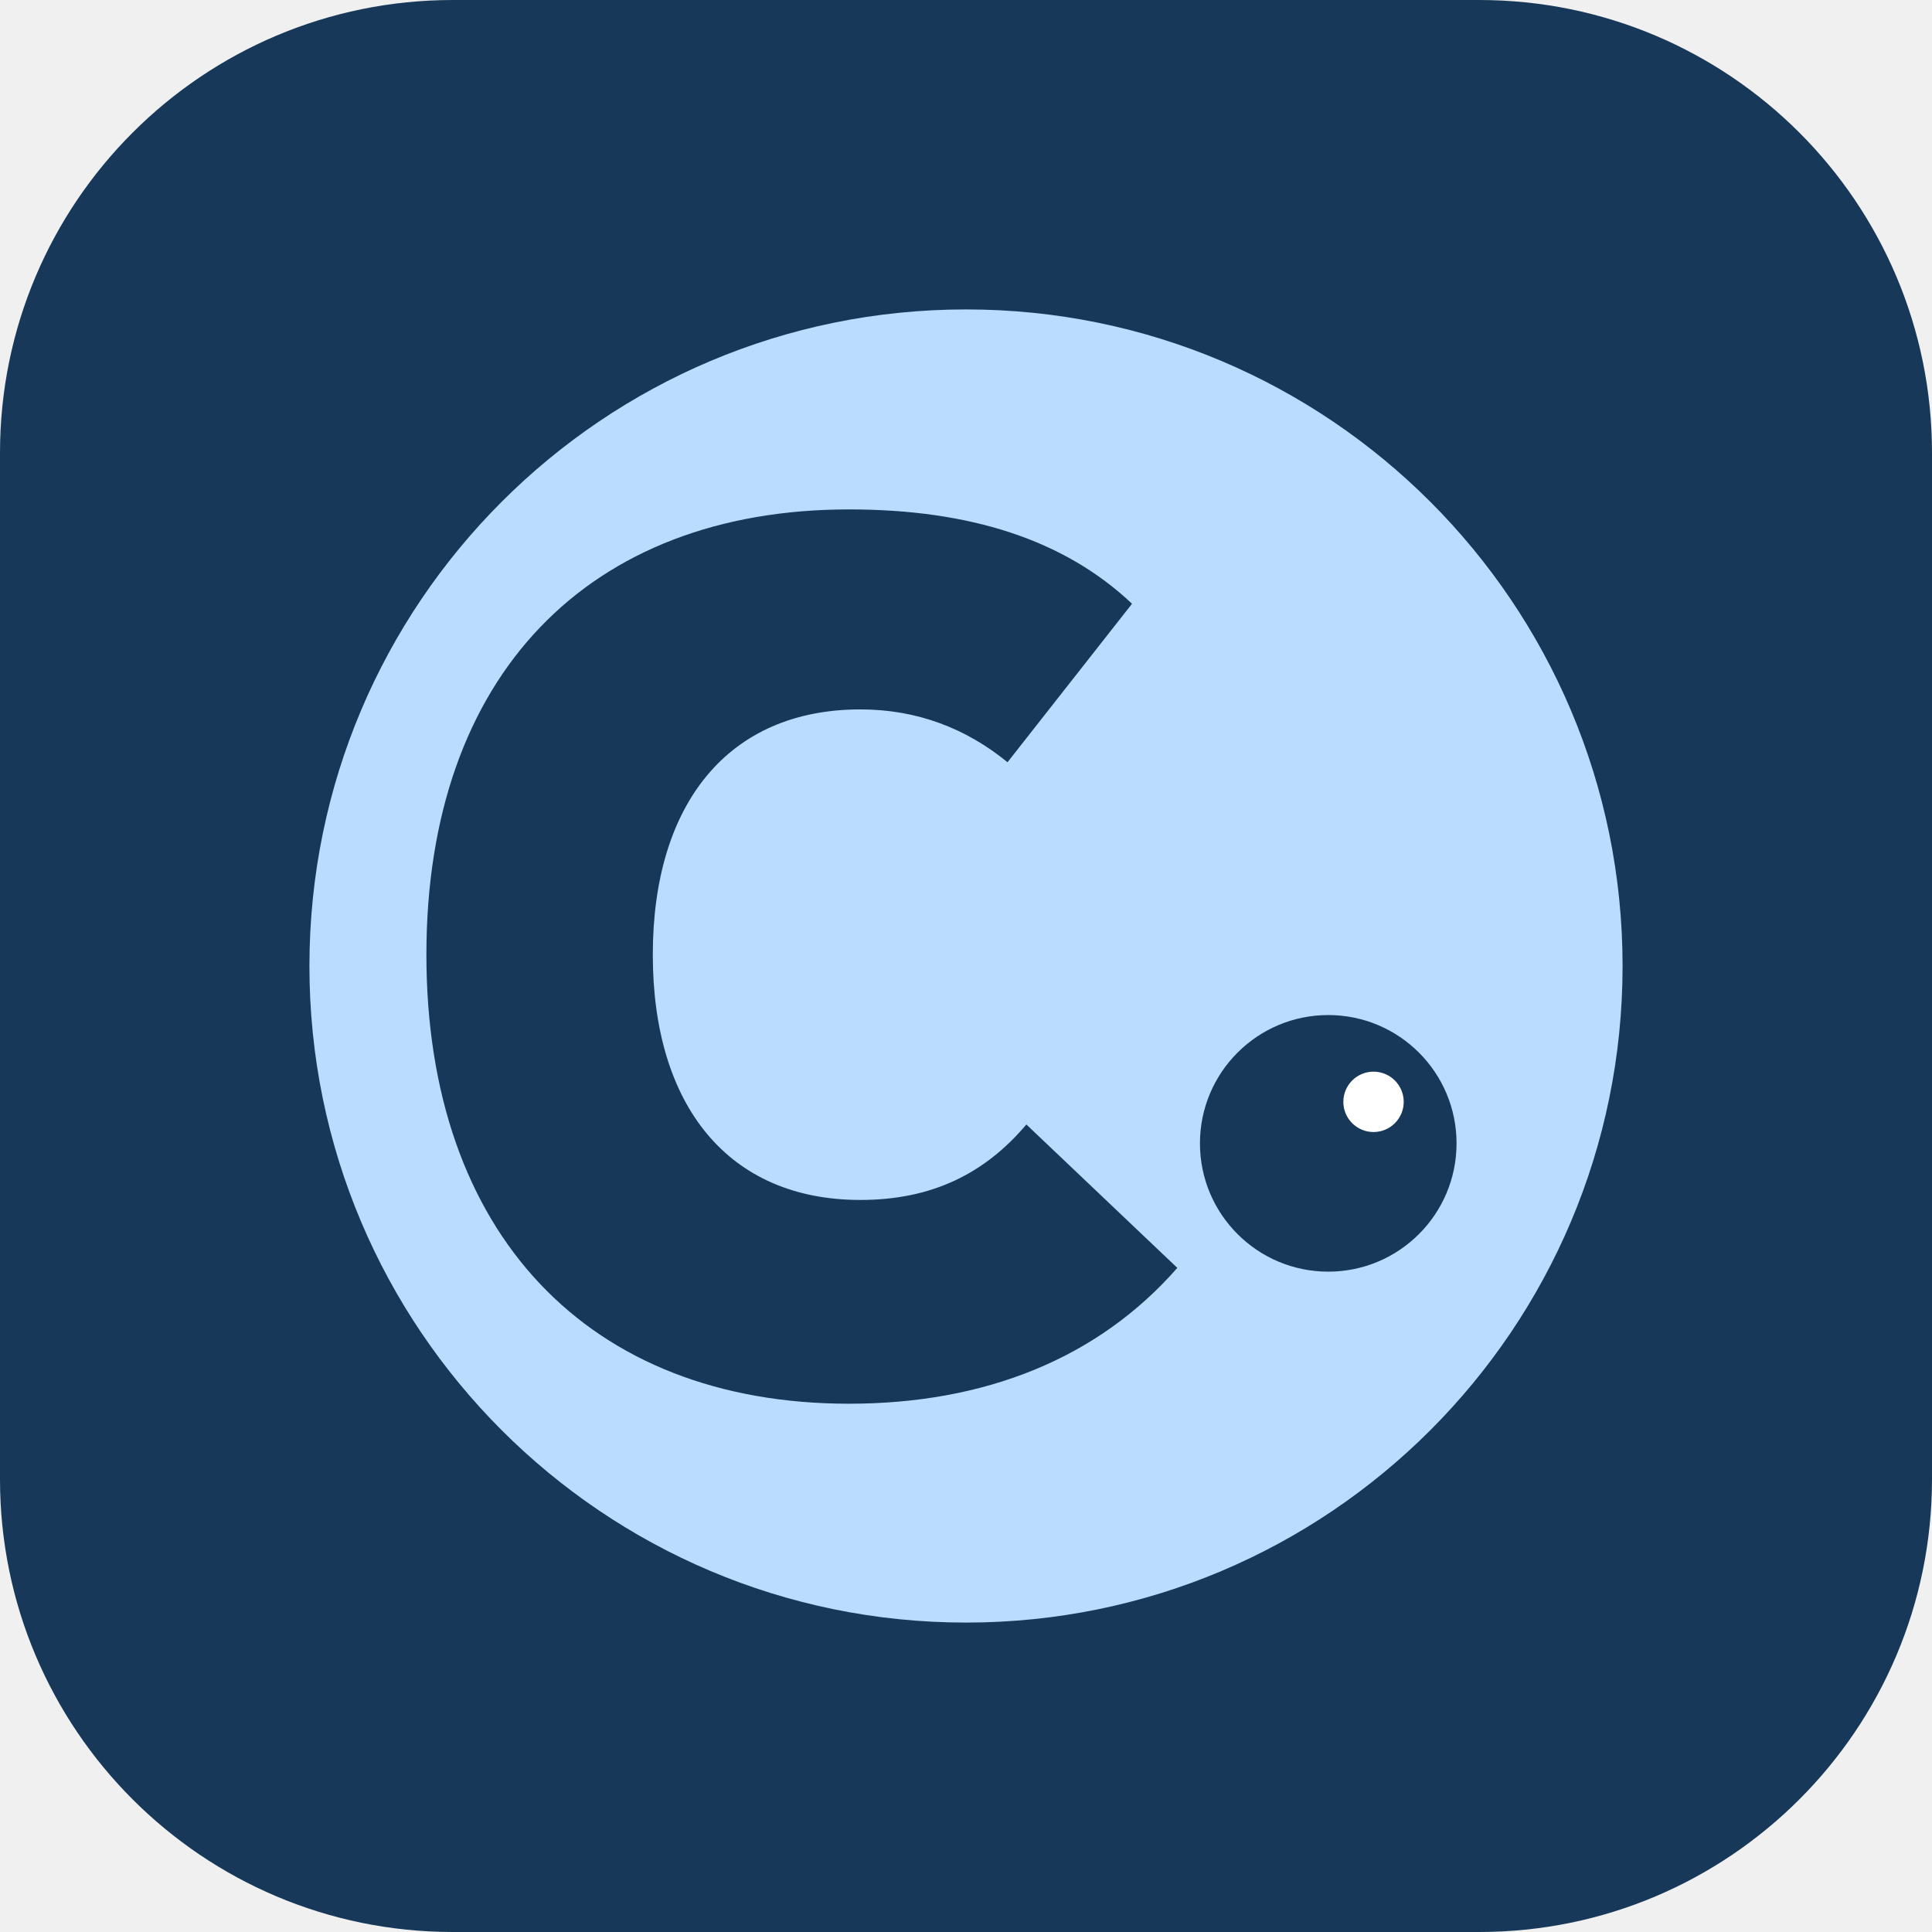
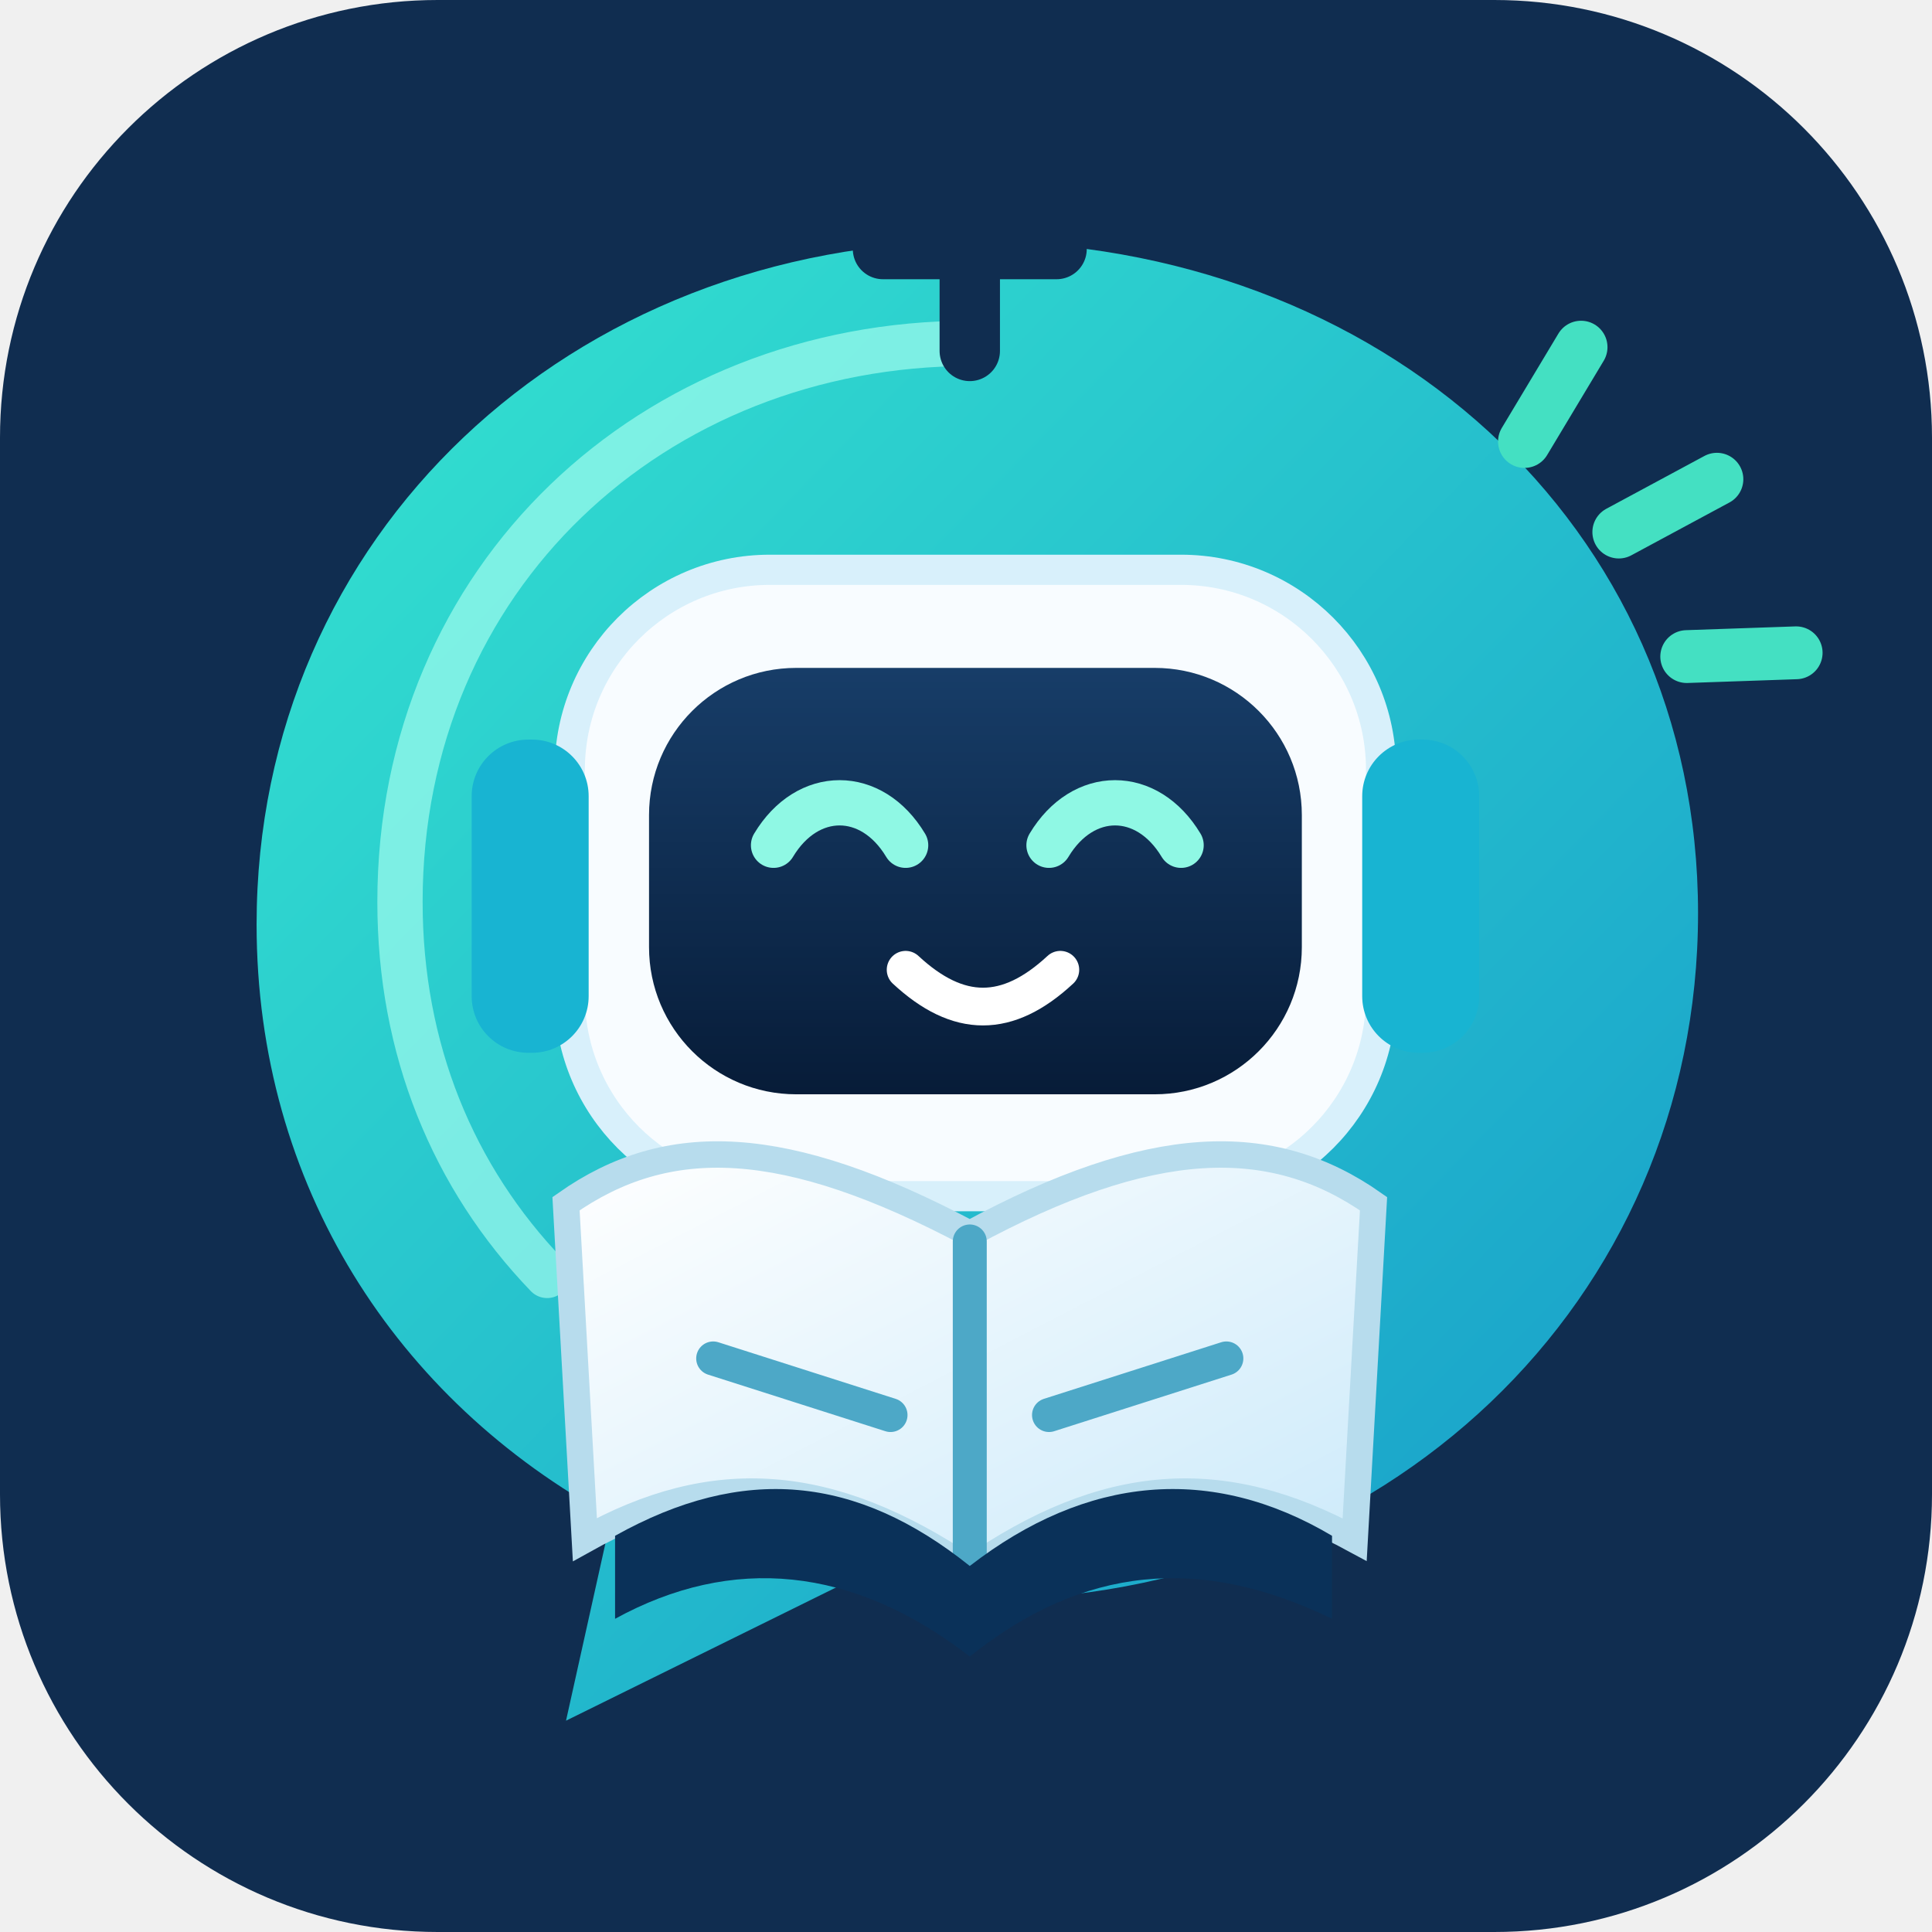
<svg xmlns="http://www.w3.org/2000/svg" viewBox="0 0 512 512">
-   <rect width="512" height="512" rx="120" fill="#173858" />
-   <circle cx="256" cy="256" r="174" fill="#b9dcff" />
-   <path d="M300 160c-18-17-43-25-75-25-69 0-112 44-112 118 0 74 43 119 112 119 36 0 66-12 87-36l-40-38c-11 13-25 20-44 20-35 0-55-25-55-65 0-40 20-65 55-65 15 0 28 5 39 14z" fill="#173858" />
-   <circle cx="352" cy="303" r="34" fill="#173858" />
-   <circle cx="364" cy="292" r="8" fill="#fff" />
+   <defs>
+     <linearGradient id="bubble" x1="0" y1="0" x2="1" y2="1">
+       <stop stop-color="#35e5d0" />
+       <stop offset="1" stop-color="#169aca" />
+     </linearGradient>
+     <linearGradient id="visor" x1="0" y1="0" x2="0" y2="1">
+       <stop stop-color="#173d68" />
+       <stop offset="1" stop-color="#071c38" />
+     </linearGradient>
+     <linearGradient id="book" x1="0" y1="0" x2="1" y2="1">
+       <stop stop-color="#fff" />
+       <stop offset="1" stop-color="#cceafa" />
+     </linearGradient>
+   </defs>
+   <rect width="512" height="512" rx="116" fill="#102d50" />
+   <path d="M258 64c-107 0-190 78-190 181 0 69 37 126 94 157l-12 54 75-37c12 3 22 5 34 5 108 0 191-79 191-182S366 64 258 64Z" fill="url(#bubble)" />
+   <path d="M257 91c-84 0-151 62-151 148 0 39 14 73 39 99" fill="none" stroke="#a7fff0" stroke-width="12" stroke-linecap="round" opacity=".65" />
+   <path d="M257 93V66m-23 0h46" stroke="#102d50" stroke-width="16" stroke-linecap="round" />
+   <rect x="151" y="151" width="215" height="166" rx="53" fill="#f8fcff" stroke="#d8f0fb" stroke-width="8" />
+   <rect x="172" y="177" width="173" height="113" rx="39" fill="url(#visor)" />
+   <path d="M205 224c9-15 26-15 35 0m38 0c9-15 26-15 35 0" fill="none" stroke="#8ff8e4" stroke-width="12" stroke-linecap="round" />
+   <path d="M240 257c14 13 27 13 41 0" fill="none" stroke="#fff" stroke-width="10" stroke-linecap="round" />
+   <rect x="125" y="196" width="31" height="83" rx="15" fill="#18b4d2" />
+   <rect x="361" y="196" width="31" height="83" rx="15" fill="#18b4d2" />
+   <path d="M150 319c27-19 58-18 107 8 48-26 80-27 107-8l-5 89c-35-19-66-17-102 8-37-25-68-27-102-8z" fill="url(#book)" stroke="#b7dced" stroke-width="7" />
+   <path d="M257 329v89m-68-58 47 15m89-15-47 15" fill="none" stroke="#4da8c7" stroke-width="9" stroke-linecap="round" />
+   <path d="M163 407c34-19 64-16 94 8 31-24 64-27 96-8v22c-35-17-66-14-96 10-31-24-63-27-94-10z" fill="#0a3159" />
+   <path d="M404 117l15-25m10 49 26-14m-8 47 29-1" stroke="#44e0c2" stroke-width="14" stroke-linecap="round" />
</svg>
